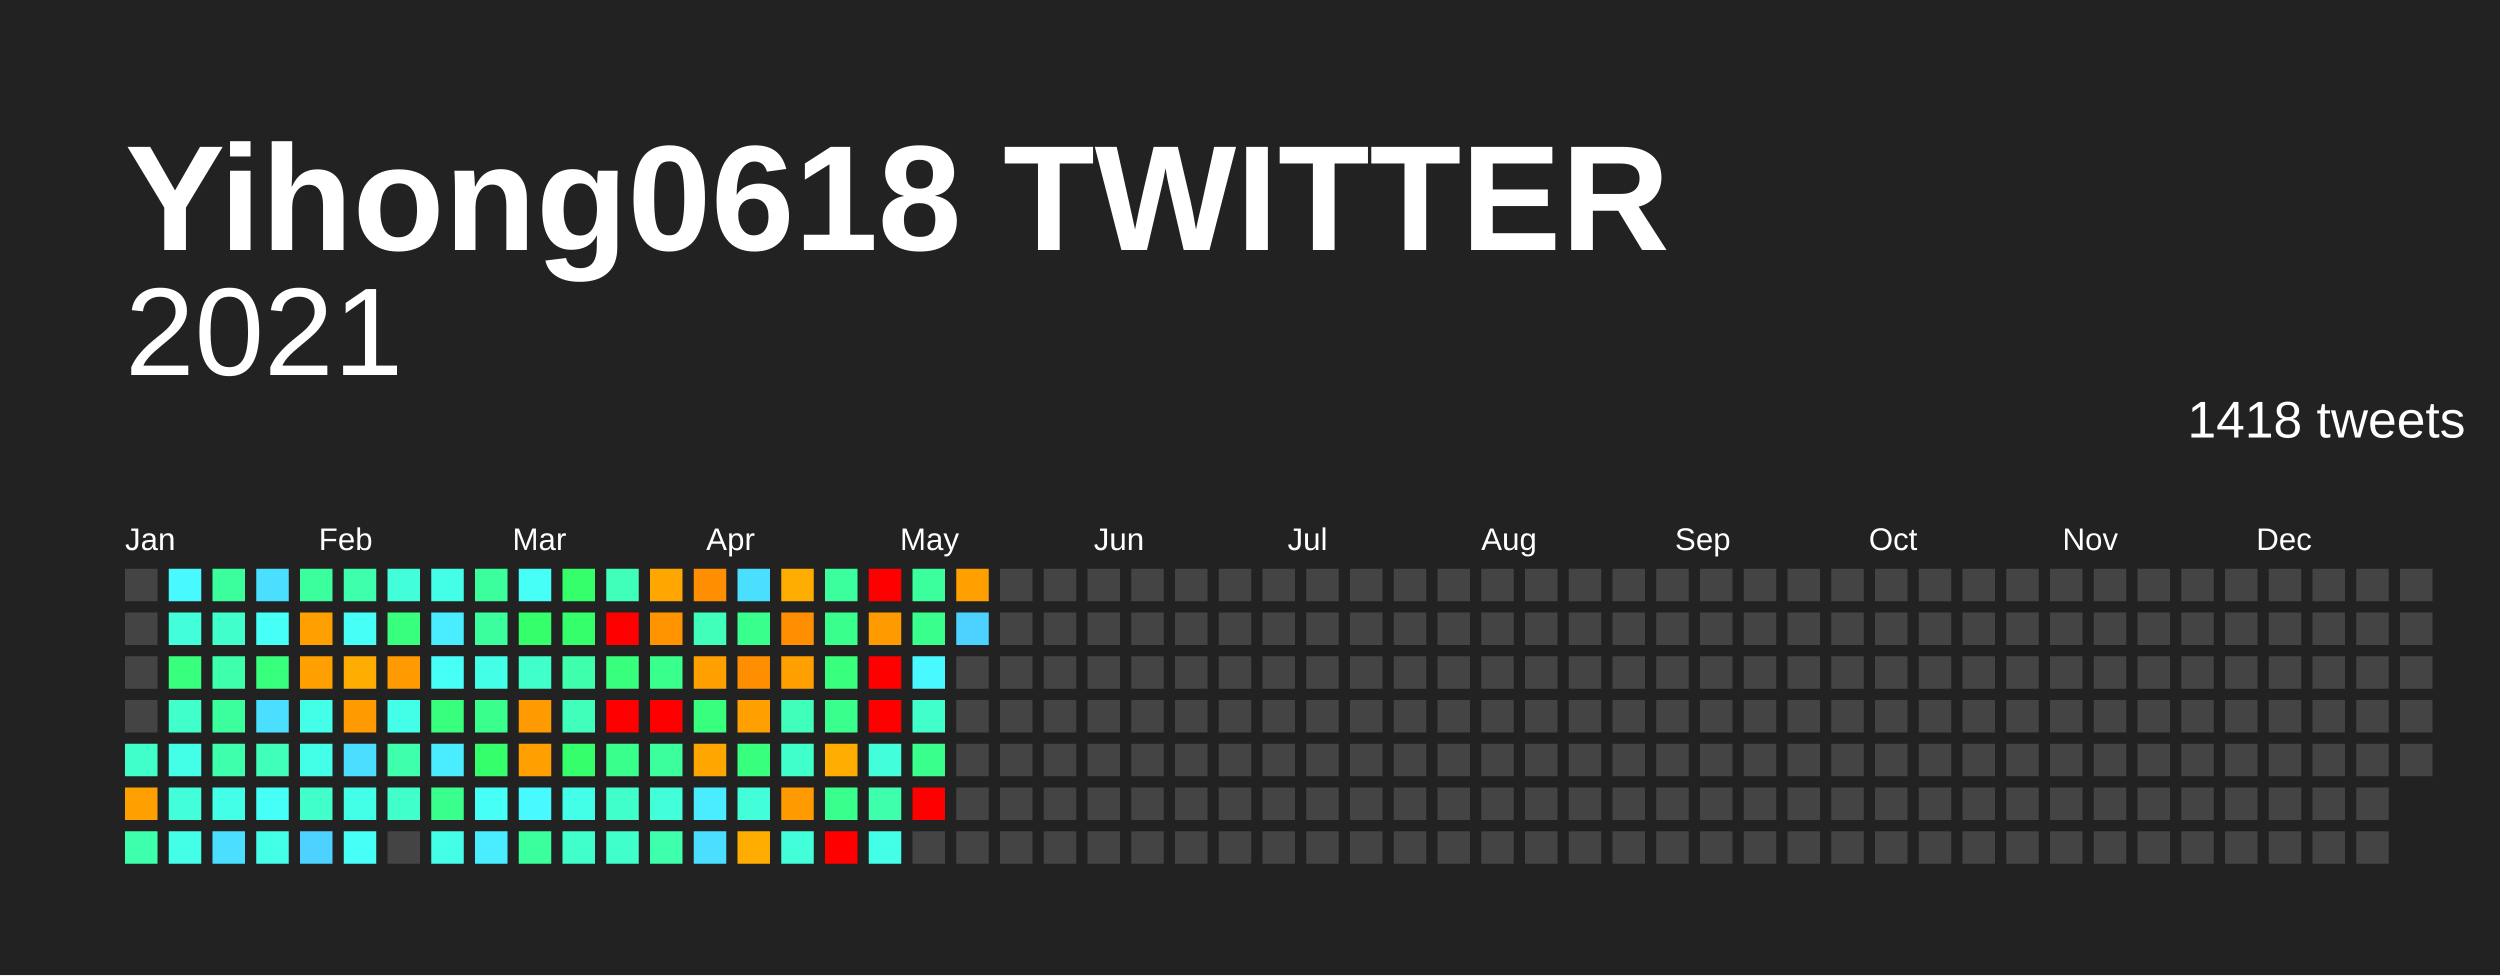
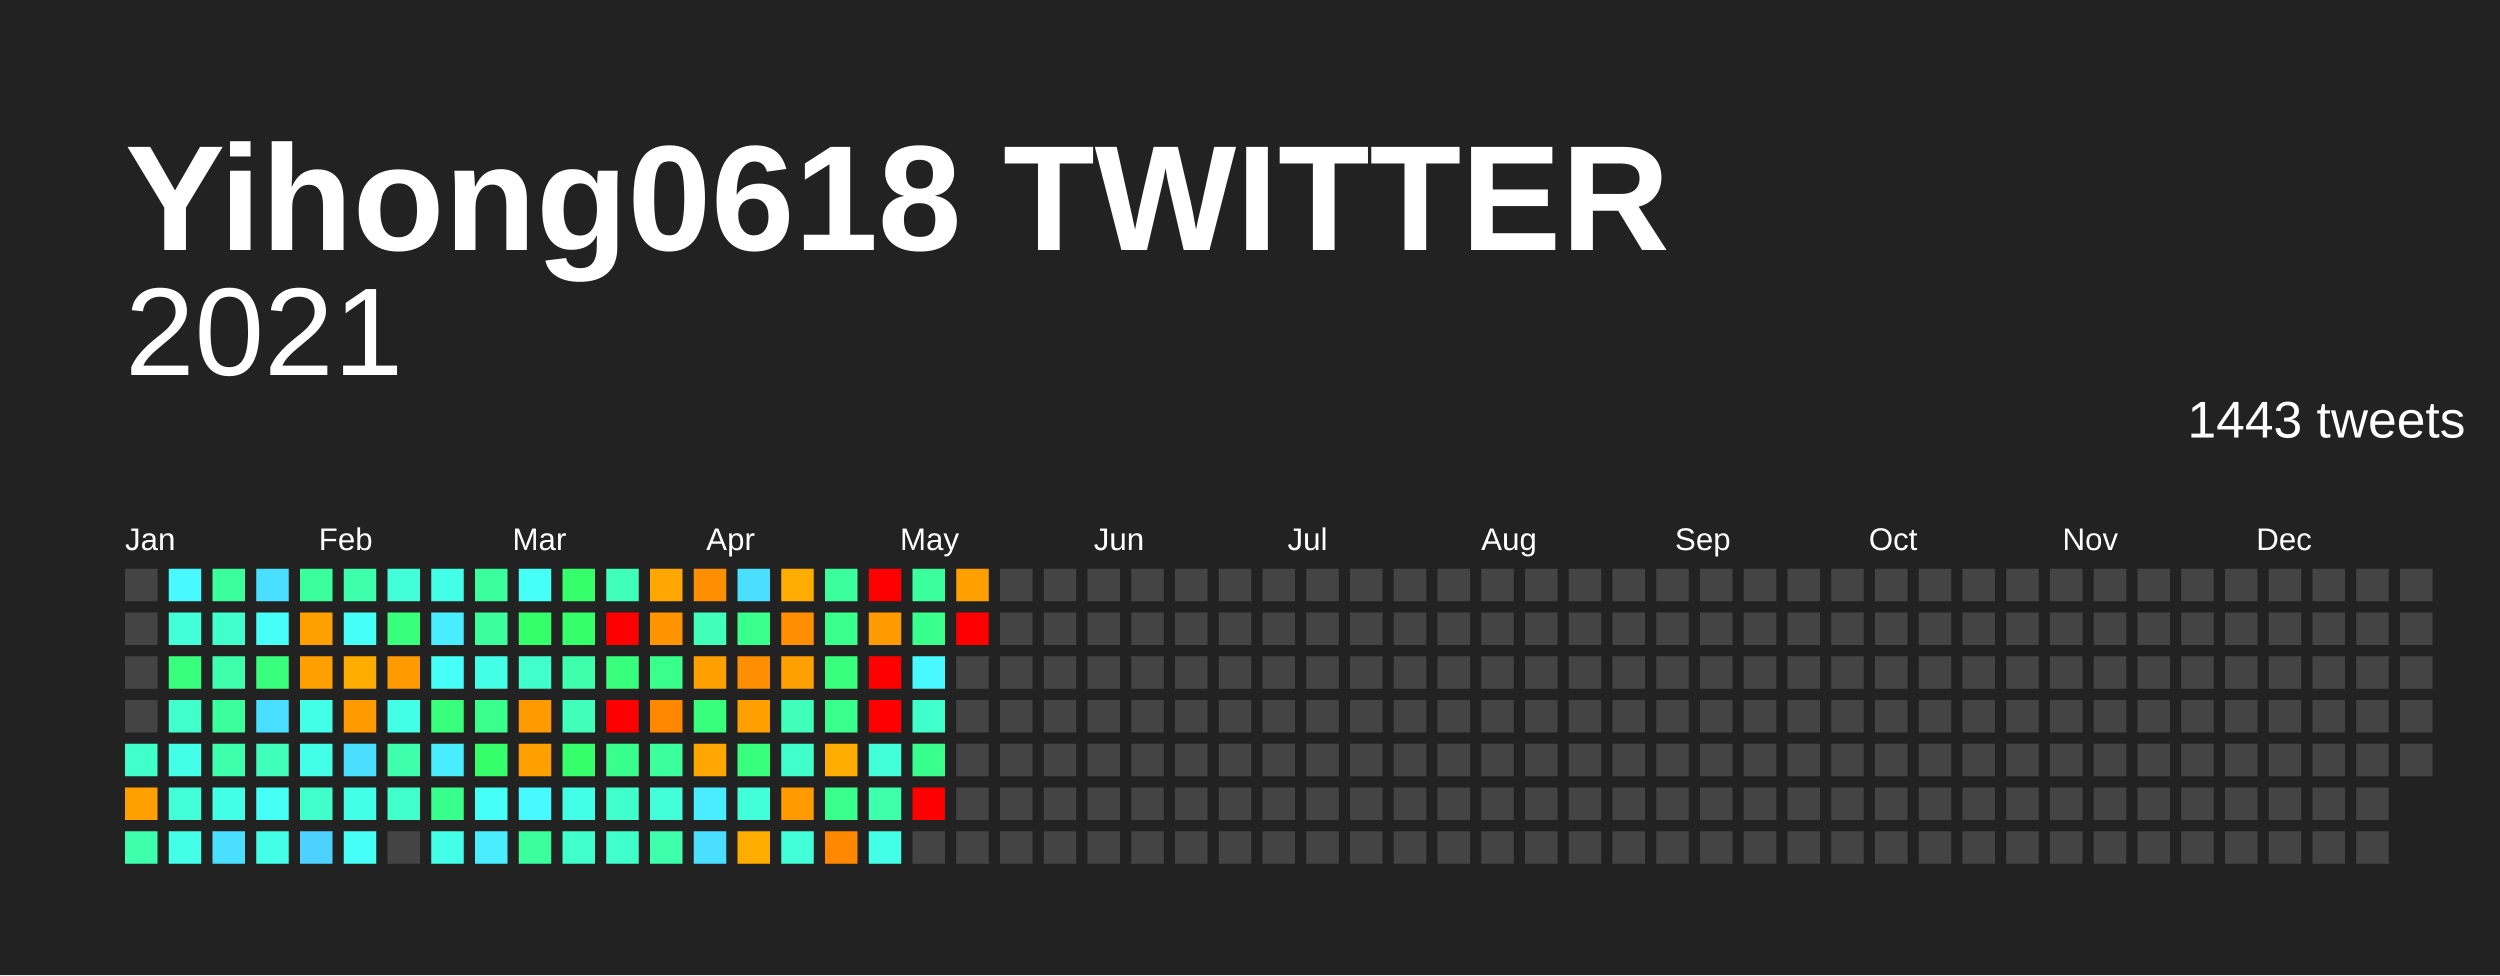
<svg xmlns="http://www.w3.org/2000/svg" baseProfile="full" height="78mm" version="1.1" viewBox="0,0,200,78" width="200mm">
  <defs />
  <rect fill="#222222" height="78" width="200" x="0" y="0" />
  <text fill="#FFFFFF" style="font-size:12px; font-family:Arial; font-weight:bold;" x="10" y="20">Yihong0618 TWITTER</text>
  <text alignment-baseline="hanging" fill="#FFFFFF" style="font-size:10.0px; font-family:Arial;" x="10" y="30">2021</text>
-   <text alignment-baseline="hanging" fill="#FFFFFF" style="font-size:4.125px; font-family:Arial;" x="175" y="35">1418 tweets</text>
+   <text alignment-baseline="hanging" fill="#FFFFFF" style="font-size:4.125px; font-family:Arial;" x="175" y="35">1443 tweets</text>
  <text fill="#FFFFFF" style="font-size:2.5px; font-family:Arial" x="10.0" y="44">Jan</text>
  <text fill="#FFFFFF" style="font-size:2.5px; font-family:Arial" x="25.5" y="44">Feb</text>
  <text fill="#FFFFFF" style="font-size:2.5px; font-family:Arial" x="41.0" y="44">Mar</text>
  <text fill="#FFFFFF" style="font-size:2.5px; font-family:Arial" x="56.5" y="44">Apr</text>
  <text fill="#FFFFFF" style="font-size:2.5px; font-family:Arial" x="72.0" y="44">May</text>
  <text fill="#FFFFFF" style="font-size:2.5px; font-family:Arial" x="87.5" y="44">Jun</text>
  <text fill="#FFFFFF" style="font-size:2.5px; font-family:Arial" x="103.0" y="44">Jul</text>
  <text fill="#FFFFFF" style="font-size:2.5px; font-family:Arial" x="118.5" y="44">Aug</text>
  <text fill="#FFFFFF" style="font-size:2.5px; font-family:Arial" x="134.0" y="44">Sep</text>
  <text fill="#FFFFFF" style="font-size:2.5px; font-family:Arial" x="149.5" y="44">Oct</text>
  <text fill="#FFFFFF" style="font-size:2.5px; font-family:Arial" x="165.0" y="44">Nov</text>
  <text fill="#FFFFFF" style="font-size:2.5px; font-family:Arial" x="180.5" y="44">Dec</text>
  <rect fill="#444444" height="2.6" width="2.6" x="10.0" y="45.5" />
  <rect fill="#444444" height="2.6" width="2.6" x="10.0" y="49.0" />
  <rect fill="#444444" height="2.6" width="2.6" x="10.0" y="52.5" />
  <rect fill="#444444" height="2.6" width="2.6" x="10.0" y="56.0" />
  <rect fill="#40ffca" height="2.6" width="2.6" x="10.0" y="59.5" />
  <rect fill="#ffa000" height="2.6" width="2.6" x="10.0" y="63.0" />
  <rect fill="#3dffac" height="2.6" width="2.6" x="10.0" y="66.5" />
  <rect fill="#48faff" height="2.6" width="2.6" x="13.5" y="45.5" />
  <rect fill="#42ffd9" height="2.6" width="2.6" x="13.5" y="49.0" />
  <rect fill="#38ff7c" height="2.6" width="2.6" x="13.5" y="52.5" />
  <rect fill="#40ffca" height="2.6" width="2.6" x="13.5" y="56.0" />
  <rect fill="#44ffe8" height="2.6" width="2.6" x="13.5" y="59.5" />
  <rect fill="#42ffd9" height="2.6" width="2.6" x="13.5" y="63.0" />
  <rect fill="#44ffe8" height="2.6" width="2.6" x="13.5" y="66.5" />
  <rect fill="#3bff9c" height="2.6" width="2.6" x="17.0" y="45.5" />
  <rect fill="#40ffca" height="2.6" width="2.6" x="17.0" y="49.0" />
  <rect fill="#3dffac" height="2.6" width="2.6" x="17.0" y="52.5" />
  <rect fill="#3bff9c" height="2.6" width="2.6" x="17.0" y="56.0" />
  <rect fill="#3dffac" height="2.6" width="2.6" x="17.0" y="59.5" />
  <rect fill="#44ffe8" height="2.6" width="2.6" x="17.0" y="63.0" />
  <rect fill="#4bdfff" height="2.6" width="2.6" x="17.0" y="66.5" />
  <rect fill="#4bdfff" height="2.6" width="2.6" x="20.5" y="45.5" />
  <rect fill="#46fff6" height="2.6" width="2.6" x="20.5" y="49.0" />
  <rect fill="#38ff7c" height="2.6" width="2.6" x="20.5" y="52.5" />
  <rect fill="#4bdfff" height="2.6" width="2.6" x="20.5" y="56.0" />
  <rect fill="#3fffbb" height="2.6" width="2.6" x="20.5" y="59.5" />
  <rect fill="#46fff6" height="2.6" width="2.6" x="20.5" y="63.0" />
  <rect fill="#44ffe8" height="2.6" width="2.6" x="20.5" y="66.5" />
  <rect fill="#3bff9c" height="2.6" width="2.6" x="24.0" y="45.5" />
  <rect fill="#ffa000" height="2.6" width="2.6" x="24.0" y="49.0" />
  <rect fill="#ffa000" height="2.6" width="2.6" x="24.0" y="52.5" />
  <rect fill="#44ffe8" height="2.6" width="2.6" x="24.0" y="56.0" />
  <rect fill="#44ffe8" height="2.6" width="2.6" x="24.0" y="59.5" />
  <rect fill="#40ffca" height="2.6" width="2.6" x="24.0" y="63.0" />
  <rect fill="#4dd2ff" height="2.6" width="2.6" x="24.0" y="66.5" />
  <rect fill="#3dffac" height="2.6" width="2.6" x="27.5" y="45.5" />
  <rect fill="#46fff6" height="2.6" width="2.6" x="27.5" y="49.0" />
  <rect fill="#ffac00" height="2.6" width="2.6" x="27.5" y="52.5" />
  <rect fill="#ff9a00" height="2.6" width="2.6" x="27.5" y="56.0" />
  <rect fill="#4bdfff" height="2.6" width="2.6" x="27.5" y="59.5" />
  <rect fill="#44ffe8" height="2.6" width="2.6" x="27.5" y="63.0" />
  <rect fill="#46fff6" height="2.6" width="2.6" x="27.5" y="66.5" />
  <rect fill="#42ffd9" height="2.6" width="2.6" x="31.0" y="45.5" />
  <rect fill="#38ff7c" height="2.6" width="2.6" x="31.0" y="49.0" />
  <rect fill="#ff9a00" height="2.6" width="2.6" x="31.0" y="52.5" />
  <rect fill="#44ffe8" height="2.6" width="2.6" x="31.0" y="56.0" />
  <rect fill="#3dffac" height="2.6" width="2.6" x="31.0" y="59.5" />
  <rect fill="#40ffca" height="2.6" width="2.6" x="31.0" y="63.0" />
  <rect fill="#444444" height="2.6" width="2.6" x="31.0" y="66.5" />
  <rect fill="#44ffe8" height="2.6" width="2.6" x="34.5" y="45.5" />
  <rect fill="#49edff" height="2.6" width="2.6" x="34.5" y="49.0" />
  <rect fill="#46fff6" height="2.6" width="2.6" x="34.5" y="52.5" />
  <rect fill="#38ff7c" height="2.6" width="2.6" x="34.5" y="56.0" />
  <rect fill="#49edff" height="2.6" width="2.6" x="34.5" y="59.5" />
  <rect fill="#39ff8c" height="2.6" width="2.6" x="34.5" y="63.0" />
  <rect fill="#44ffe8" height="2.6" width="2.6" x="34.5" y="66.5" />
  <rect fill="#3bff9c" height="2.6" width="2.6" x="38.0" y="45.5" />
  <rect fill="#3bff9c" height="2.6" width="2.6" x="38.0" y="49.0" />
  <rect fill="#44ffe8" height="2.6" width="2.6" x="38.0" y="52.5" />
  <rect fill="#39ff8c" height="2.6" width="2.6" x="38.0" y="56.0" />
  <rect fill="#36ff6c" height="2.6" width="2.6" x="38.0" y="59.5" />
  <rect fill="#46fff6" height="2.6" width="2.6" x="38.0" y="63.0" />
  <rect fill="#49edff" height="2.6" width="2.6" x="38.0" y="66.5" />
  <rect fill="#46fff6" height="2.6" width="2.6" x="41.5" y="45.5" />
  <rect fill="#36ff6c" height="2.6" width="2.6" x="41.5" y="49.0" />
  <rect fill="#40ffca" height="2.6" width="2.6" x="41.5" y="52.5" />
  <rect fill="#ff9a00" height="2.6" width="2.6" x="41.5" y="56.0" />
  <rect fill="#ffa000" height="2.6" width="2.6" x="41.5" y="59.5" />
  <rect fill="#48faff" height="2.6" width="2.6" x="41.5" y="63.0" />
  <rect fill="#3bff9c" height="2.6" width="2.6" x="41.5" y="66.5" />
  <rect fill="#36ff6c" height="2.6" width="2.6" x="45.0" y="45.5" />
  <rect fill="#36ff6c" height="2.6" width="2.6" x="45.0" y="49.0" />
  <rect fill="#3dffac" height="2.6" width="2.6" x="45.0" y="52.5" />
  <rect fill="#3fffbb" height="2.6" width="2.6" x="45.0" y="56.0" />
  <rect fill="#36ff6c" height="2.6" width="2.6" x="45.0" y="59.5" />
  <rect fill="#44ffe8" height="2.6" width="2.6" x="45.0" y="63.0" />
  <rect fill="#40ffca" height="2.6" width="2.6" x="45.0" y="66.5" />
  <rect fill="#3fffbb" height="2.6" width="2.6" x="48.5" y="45.5" />
  <rect fill="red" height="2.6" width="2.6" x="48.5" y="49.0" />
  <rect fill="#38ff7c" height="2.6" width="2.6" x="48.5" y="52.5" />
  <rect fill="red" height="2.6" width="2.6" x="48.5" y="56.0" />
  <rect fill="#39ff8c" height="2.6" width="2.6" x="48.5" y="59.5" />
  <rect fill="#40ffca" height="2.6" width="2.6" x="48.5" y="63.0" />
  <rect fill="#40ffca" height="2.6" width="2.6" x="48.5" y="66.5" />
  <rect fill="#ffa600" height="2.6" width="2.6" x="52.0" y="45.5" />
  <rect fill="#ff9400" height="2.6" width="2.6" x="52.0" y="49.0" />
  <rect fill="#39ff8c" height="2.6" width="2.6" x="52.0" y="52.5" />
-   <rect fill="red" height="2.6" width="2.6" x="52.0" y="56.0" />
+   <rect fill="#ff8800" height="2.6" width="2.6" x="52.0" y="56.0" />
  <rect fill="#3bff9c" height="2.6" width="2.6" x="52.0" y="59.5" />
  <rect fill="#42ffd9" height="2.6" width="2.6" x="52.0" y="63.0" />
  <rect fill="#3dffac" height="2.6" width="2.6" x="52.0" y="66.5" />
  <rect fill="#ff8e00" height="2.6" width="2.6" x="55.5" y="45.5" />
  <rect fill="#3fffbb" height="2.6" width="2.6" x="55.5" y="49.0" />
  <rect fill="#ffa000" height="2.6" width="2.6" x="55.5" y="52.5" />
  <rect fill="#38ff7c" height="2.6" width="2.6" x="55.5" y="56.0" />
  <rect fill="#ffa600" height="2.6" width="2.6" x="55.5" y="59.5" />
  <rect fill="#49edff" height="2.6" width="2.6" x="55.5" y="63.0" />
  <rect fill="#4bdfff" height="2.6" width="2.6" x="55.5" y="66.5" />
  <rect fill="#4bdfff" height="2.6" width="2.6" x="59.0" y="45.5" />
  <rect fill="#39ff8c" height="2.6" width="2.6" x="59.0" y="49.0" />
  <rect fill="#ff8e00" height="2.6" width="2.6" x="59.0" y="52.5" />
  <rect fill="#ffa000" height="2.6" width="2.6" x="59.0" y="56.0" />
  <rect fill="#38ff7c" height="2.6" width="2.6" x="59.0" y="59.5" />
  <rect fill="#42ffd9" height="2.6" width="2.6" x="59.0" y="63.0" />
  <rect fill="#ffac00" height="2.6" width="2.6" x="59.0" y="66.5" />
  <rect fill="#ffac00" height="2.6" width="2.6" x="62.5" y="45.5" />
  <rect fill="#ff8e00" height="2.6" width="2.6" x="62.5" y="49.0" />
  <rect fill="#ffa000" height="2.6" width="2.6" x="62.5" y="52.5" />
  <rect fill="#3fffbb" height="2.6" width="2.6" x="62.5" y="56.0" />
  <rect fill="#40ffca" height="2.6" width="2.6" x="62.5" y="59.5" />
  <rect fill="#ff9a00" height="2.6" width="2.6" x="62.5" y="63.0" />
  <rect fill="#42ffd9" height="2.6" width="2.6" x="62.5" y="66.5" />
  <rect fill="#3bff9c" height="2.6" width="2.6" x="66.0" y="45.5" />
  <rect fill="#39ff8c" height="2.6" width="2.6" x="66.0" y="49.0" />
  <rect fill="#38ff7c" height="2.6" width="2.6" x="66.0" y="52.5" />
  <rect fill="#39ff8c" height="2.6" width="2.6" x="66.0" y="56.0" />
  <rect fill="#ffac00" height="2.6" width="2.6" x="66.0" y="59.5" />
  <rect fill="#39ff8c" height="2.6" width="2.6" x="66.0" y="63.0" />
-   <rect fill="red" height="2.6" width="2.6" x="66.0" y="66.5" />
+   <rect fill="#ff8800" height="2.6" width="2.6" x="66.0" y="66.5" />
  <rect fill="red" height="2.6" width="2.6" x="69.5" y="45.5" />
  <rect fill="#ff9a00" height="2.6" width="2.6" x="69.5" y="49.0" />
  <rect fill="red" height="2.6" width="2.6" x="69.5" y="52.5" />
  <rect fill="red" height="2.6" width="2.6" x="69.5" y="56.0" />
  <rect fill="#42ffd9" height="2.6" width="2.6" x="69.5" y="59.5" />
  <rect fill="#3dffac" height="2.6" width="2.6" x="69.5" y="63.0" />
  <rect fill="#44ffe8" height="2.6" width="2.6" x="69.5" y="66.5" />
  <rect fill="#3bff9c" height="2.6" width="2.6" x="73.0" y="45.5" />
  <rect fill="#39ff8c" height="2.6" width="2.6" x="73.0" y="49.0" />
  <rect fill="#48faff" height="2.6" width="2.6" x="73.0" y="52.5" />
  <rect fill="#40ffca" height="2.6" width="2.6" x="73.0" y="56.0" />
  <rect fill="#39ff8c" height="2.6" width="2.6" x="73.0" y="59.5" />
  <rect fill="red" height="2.6" width="2.6" x="73.0" y="63.0" />
  <rect fill="#444444" height="2.6" width="2.6" x="73.0" y="66.5" />
  <rect fill="#ffa000" height="2.6" width="2.6" x="76.5" y="45.5" />
-   <rect fill="#4dd2ff" height="2.6" width="2.6" x="76.5" y="49.0" />
+   <rect fill="red" height="2.6" width="2.6" x="76.5" y="49.0" />
  <rect fill="#444444" height="2.6" width="2.6" x="76.5" y="52.5" />
  <rect fill="#444444" height="2.6" width="2.6" x="76.5" y="56.0" />
  <rect fill="#444444" height="2.6" width="2.6" x="76.5" y="59.5" />
  <rect fill="#444444" height="2.6" width="2.6" x="76.5" y="63.0" />
  <rect fill="#444444" height="2.6" width="2.6" x="76.5" y="66.5" />
  <rect fill="#444444" height="2.6" width="2.6" x="80.0" y="45.5" />
  <rect fill="#444444" height="2.6" width="2.6" x="80.0" y="49.0" />
  <rect fill="#444444" height="2.6" width="2.6" x="80.0" y="52.5" />
  <rect fill="#444444" height="2.6" width="2.6" x="80.0" y="56.0" />
  <rect fill="#444444" height="2.6" width="2.6" x="80.0" y="59.5" />
  <rect fill="#444444" height="2.6" width="2.6" x="80.0" y="63.0" />
  <rect fill="#444444" height="2.6" width="2.6" x="80.0" y="66.5" />
  <rect fill="#444444" height="2.6" width="2.6" x="83.5" y="45.5" />
  <rect fill="#444444" height="2.6" width="2.6" x="83.5" y="49.0" />
  <rect fill="#444444" height="2.6" width="2.6" x="83.5" y="52.5" />
  <rect fill="#444444" height="2.6" width="2.6" x="83.5" y="56.0" />
  <rect fill="#444444" height="2.6" width="2.6" x="83.5" y="59.5" />
  <rect fill="#444444" height="2.6" width="2.6" x="83.5" y="63.0" />
  <rect fill="#444444" height="2.6" width="2.6" x="83.5" y="66.5" />
  <rect fill="#444444" height="2.6" width="2.6" x="87.0" y="45.5" />
  <rect fill="#444444" height="2.6" width="2.6" x="87.0" y="49.0" />
  <rect fill="#444444" height="2.6" width="2.6" x="87.0" y="52.5" />
  <rect fill="#444444" height="2.6" width="2.6" x="87.0" y="56.0" />
  <rect fill="#444444" height="2.6" width="2.6" x="87.0" y="59.5" />
  <rect fill="#444444" height="2.6" width="2.6" x="87.0" y="63.0" />
  <rect fill="#444444" height="2.6" width="2.6" x="87.0" y="66.5" />
  <rect fill="#444444" height="2.6" width="2.6" x="90.5" y="45.5" />
  <rect fill="#444444" height="2.6" width="2.6" x="90.5" y="49.0" />
  <rect fill="#444444" height="2.6" width="2.6" x="90.5" y="52.5" />
  <rect fill="#444444" height="2.6" width="2.6" x="90.5" y="56.0" />
  <rect fill="#444444" height="2.6" width="2.6" x="90.5" y="59.5" />
  <rect fill="#444444" height="2.6" width="2.6" x="90.5" y="63.0" />
  <rect fill="#444444" height="2.6" width="2.6" x="90.5" y="66.5" />
  <rect fill="#444444" height="2.6" width="2.6" x="94.0" y="45.5" />
  <rect fill="#444444" height="2.6" width="2.6" x="94.0" y="49.0" />
  <rect fill="#444444" height="2.6" width="2.6" x="94.0" y="52.5" />
  <rect fill="#444444" height="2.6" width="2.6" x="94.0" y="56.0" />
  <rect fill="#444444" height="2.6" width="2.6" x="94.0" y="59.5" />
  <rect fill="#444444" height="2.6" width="2.6" x="94.0" y="63.0" />
  <rect fill="#444444" height="2.6" width="2.6" x="94.0" y="66.5" />
  <rect fill="#444444" height="2.6" width="2.6" x="97.5" y="45.5" />
  <rect fill="#444444" height="2.6" width="2.6" x="97.5" y="49.0" />
  <rect fill="#444444" height="2.6" width="2.6" x="97.5" y="52.5" />
  <rect fill="#444444" height="2.6" width="2.6" x="97.5" y="56.0" />
  <rect fill="#444444" height="2.6" width="2.6" x="97.5" y="59.5" />
  <rect fill="#444444" height="2.6" width="2.6" x="97.5" y="63.0" />
  <rect fill="#444444" height="2.6" width="2.6" x="97.5" y="66.5" />
  <rect fill="#444444" height="2.6" width="2.6" x="101.0" y="45.5" />
  <rect fill="#444444" height="2.6" width="2.6" x="101.0" y="49.0" />
  <rect fill="#444444" height="2.6" width="2.6" x="101.0" y="52.5" />
  <rect fill="#444444" height="2.6" width="2.6" x="101.0" y="56.0" />
  <rect fill="#444444" height="2.6" width="2.6" x="101.0" y="59.5" />
  <rect fill="#444444" height="2.6" width="2.6" x="101.0" y="63.0" />
  <rect fill="#444444" height="2.6" width="2.6" x="101.0" y="66.5" />
  <rect fill="#444444" height="2.6" width="2.6" x="104.5" y="45.5" />
  <rect fill="#444444" height="2.6" width="2.6" x="104.5" y="49.0" />
  <rect fill="#444444" height="2.6" width="2.6" x="104.5" y="52.5" />
  <rect fill="#444444" height="2.6" width="2.6" x="104.5" y="56.0" />
  <rect fill="#444444" height="2.6" width="2.6" x="104.5" y="59.5" />
  <rect fill="#444444" height="2.6" width="2.6" x="104.5" y="63.0" />
  <rect fill="#444444" height="2.6" width="2.6" x="104.5" y="66.5" />
  <rect fill="#444444" height="2.6" width="2.6" x="108.0" y="45.5" />
  <rect fill="#444444" height="2.6" width="2.6" x="108.0" y="49.0" />
  <rect fill="#444444" height="2.6" width="2.6" x="108.0" y="52.5" />
  <rect fill="#444444" height="2.6" width="2.6" x="108.0" y="56.0" />
  <rect fill="#444444" height="2.6" width="2.6" x="108.0" y="59.5" />
  <rect fill="#444444" height="2.6" width="2.6" x="108.0" y="63.0" />
  <rect fill="#444444" height="2.6" width="2.6" x="108.0" y="66.5" />
  <rect fill="#444444" height="2.6" width="2.6" x="111.5" y="45.5" />
  <rect fill="#444444" height="2.6" width="2.6" x="111.5" y="49.0" />
  <rect fill="#444444" height="2.6" width="2.6" x="111.5" y="52.5" />
  <rect fill="#444444" height="2.6" width="2.6" x="111.5" y="56.0" />
  <rect fill="#444444" height="2.6" width="2.6" x="111.5" y="59.5" />
  <rect fill="#444444" height="2.6" width="2.6" x="111.5" y="63.0" />
  <rect fill="#444444" height="2.6" width="2.6" x="111.5" y="66.5" />
  <rect fill="#444444" height="2.6" width="2.6" x="115.0" y="45.5" />
  <rect fill="#444444" height="2.6" width="2.6" x="115.0" y="49.0" />
  <rect fill="#444444" height="2.6" width="2.6" x="115.0" y="52.5" />
  <rect fill="#444444" height="2.6" width="2.6" x="115.0" y="56.0" />
  <rect fill="#444444" height="2.6" width="2.6" x="115.0" y="59.5" />
  <rect fill="#444444" height="2.6" width="2.6" x="115.0" y="63.0" />
  <rect fill="#444444" height="2.6" width="2.6" x="115.0" y="66.5" />
  <rect fill="#444444" height="2.6" width="2.6" x="118.5" y="45.5" />
  <rect fill="#444444" height="2.6" width="2.6" x="118.5" y="49.0" />
  <rect fill="#444444" height="2.6" width="2.6" x="118.5" y="52.5" />
  <rect fill="#444444" height="2.6" width="2.6" x="118.5" y="56.0" />
  <rect fill="#444444" height="2.6" width="2.6" x="118.5" y="59.5" />
  <rect fill="#444444" height="2.6" width="2.6" x="118.5" y="63.0" />
  <rect fill="#444444" height="2.6" width="2.6" x="118.5" y="66.5" />
  <rect fill="#444444" height="2.6" width="2.6" x="122.0" y="45.5" />
  <rect fill="#444444" height="2.6" width="2.6" x="122.0" y="49.0" />
  <rect fill="#444444" height="2.6" width="2.6" x="122.0" y="52.5" />
  <rect fill="#444444" height="2.6" width="2.6" x="122.0" y="56.0" />
  <rect fill="#444444" height="2.6" width="2.6" x="122.0" y="59.5" />
  <rect fill="#444444" height="2.6" width="2.6" x="122.0" y="63.0" />
  <rect fill="#444444" height="2.6" width="2.6" x="122.0" y="66.5" />
  <rect fill="#444444" height="2.6" width="2.6" x="125.5" y="45.5" />
  <rect fill="#444444" height="2.6" width="2.6" x="125.5" y="49.0" />
  <rect fill="#444444" height="2.6" width="2.6" x="125.5" y="52.5" />
  <rect fill="#444444" height="2.6" width="2.6" x="125.5" y="56.0" />
  <rect fill="#444444" height="2.6" width="2.6" x="125.5" y="59.5" />
  <rect fill="#444444" height="2.6" width="2.6" x="125.5" y="63.0" />
  <rect fill="#444444" height="2.6" width="2.6" x="125.5" y="66.5" />
  <rect fill="#444444" height="2.6" width="2.6" x="129.0" y="45.5" />
  <rect fill="#444444" height="2.6" width="2.6" x="129.0" y="49.0" />
  <rect fill="#444444" height="2.6" width="2.6" x="129.0" y="52.5" />
  <rect fill="#444444" height="2.6" width="2.6" x="129.0" y="56.0" />
  <rect fill="#444444" height="2.6" width="2.6" x="129.0" y="59.5" />
  <rect fill="#444444" height="2.6" width="2.6" x="129.0" y="63.0" />
  <rect fill="#444444" height="2.6" width="2.6" x="129.0" y="66.5" />
  <rect fill="#444444" height="2.6" width="2.6" x="132.5" y="45.5" />
  <rect fill="#444444" height="2.6" width="2.6" x="132.5" y="49.0" />
  <rect fill="#444444" height="2.6" width="2.6" x="132.5" y="52.5" />
  <rect fill="#444444" height="2.6" width="2.6" x="132.5" y="56.0" />
  <rect fill="#444444" height="2.6" width="2.6" x="132.5" y="59.5" />
  <rect fill="#444444" height="2.6" width="2.6" x="132.5" y="63.0" />
  <rect fill="#444444" height="2.6" width="2.6" x="132.5" y="66.5" />
  <rect fill="#444444" height="2.6" width="2.6" x="136.0" y="45.5" />
  <rect fill="#444444" height="2.6" width="2.6" x="136.0" y="49.0" />
  <rect fill="#444444" height="2.6" width="2.6" x="136.0" y="52.5" />
  <rect fill="#444444" height="2.6" width="2.6" x="136.0" y="56.0" />
  <rect fill="#444444" height="2.6" width="2.6" x="136.0" y="59.5" />
  <rect fill="#444444" height="2.6" width="2.6" x="136.0" y="63.0" />
  <rect fill="#444444" height="2.6" width="2.6" x="136.0" y="66.5" />
  <rect fill="#444444" height="2.6" width="2.6" x="139.5" y="45.5" />
  <rect fill="#444444" height="2.6" width="2.6" x="139.5" y="49.0" />
  <rect fill="#444444" height="2.6" width="2.6" x="139.5" y="52.5" />
  <rect fill="#444444" height="2.6" width="2.6" x="139.5" y="56.0" />
  <rect fill="#444444" height="2.6" width="2.6" x="139.5" y="59.5" />
  <rect fill="#444444" height="2.6" width="2.6" x="139.5" y="63.0" />
  <rect fill="#444444" height="2.6" width="2.6" x="139.5" y="66.5" />
  <rect fill="#444444" height="2.6" width="2.6" x="143.0" y="45.5" />
  <rect fill="#444444" height="2.6" width="2.6" x="143.0" y="49.0" />
  <rect fill="#444444" height="2.6" width="2.6" x="143.0" y="52.5" />
  <rect fill="#444444" height="2.6" width="2.6" x="143.0" y="56.0" />
  <rect fill="#444444" height="2.6" width="2.6" x="143.0" y="59.5" />
  <rect fill="#444444" height="2.6" width="2.6" x="143.0" y="63.0" />
  <rect fill="#444444" height="2.6" width="2.6" x="143.0" y="66.5" />
  <rect fill="#444444" height="2.6" width="2.6" x="146.5" y="45.5" />
  <rect fill="#444444" height="2.6" width="2.6" x="146.5" y="49.0" />
  <rect fill="#444444" height="2.6" width="2.6" x="146.5" y="52.5" />
  <rect fill="#444444" height="2.6" width="2.6" x="146.5" y="56.0" />
  <rect fill="#444444" height="2.6" width="2.6" x="146.5" y="59.5" />
  <rect fill="#444444" height="2.6" width="2.6" x="146.5" y="63.0" />
  <rect fill="#444444" height="2.6" width="2.6" x="146.5" y="66.5" />
  <rect fill="#444444" height="2.6" width="2.6" x="150.0" y="45.5" />
  <rect fill="#444444" height="2.6" width="2.6" x="150.0" y="49.0" />
  <rect fill="#444444" height="2.6" width="2.6" x="150.0" y="52.5" />
  <rect fill="#444444" height="2.6" width="2.6" x="150.0" y="56.0" />
  <rect fill="#444444" height="2.6" width="2.6" x="150.0" y="59.5" />
  <rect fill="#444444" height="2.6" width="2.6" x="150.0" y="63.0" />
  <rect fill="#444444" height="2.6" width="2.6" x="150.0" y="66.5" />
  <rect fill="#444444" height="2.6" width="2.6" x="153.5" y="45.5" />
  <rect fill="#444444" height="2.6" width="2.6" x="153.5" y="49.0" />
  <rect fill="#444444" height="2.6" width="2.6" x="153.5" y="52.5" />
  <rect fill="#444444" height="2.6" width="2.6" x="153.5" y="56.0" />
  <rect fill="#444444" height="2.6" width="2.6" x="153.5" y="59.5" />
  <rect fill="#444444" height="2.6" width="2.6" x="153.5" y="63.0" />
  <rect fill="#444444" height="2.6" width="2.6" x="153.5" y="66.5" />
  <rect fill="#444444" height="2.6" width="2.6" x="157.0" y="45.5" />
  <rect fill="#444444" height="2.6" width="2.6" x="157.0" y="49.0" />
  <rect fill="#444444" height="2.6" width="2.6" x="157.0" y="52.5" />
  <rect fill="#444444" height="2.6" width="2.6" x="157.0" y="56.0" />
  <rect fill="#444444" height="2.6" width="2.6" x="157.0" y="59.5" />
  <rect fill="#444444" height="2.6" width="2.6" x="157.0" y="63.0" />
  <rect fill="#444444" height="2.6" width="2.6" x="157.0" y="66.5" />
  <rect fill="#444444" height="2.6" width="2.6" x="160.5" y="45.5" />
  <rect fill="#444444" height="2.6" width="2.6" x="160.5" y="49.0" />
  <rect fill="#444444" height="2.6" width="2.6" x="160.5" y="52.5" />
  <rect fill="#444444" height="2.6" width="2.6" x="160.5" y="56.0" />
  <rect fill="#444444" height="2.6" width="2.6" x="160.5" y="59.5" />
  <rect fill="#444444" height="2.6" width="2.6" x="160.5" y="63.0" />
  <rect fill="#444444" height="2.6" width="2.6" x="160.5" y="66.5" />
  <rect fill="#444444" height="2.6" width="2.6" x="164.0" y="45.5" />
  <rect fill="#444444" height="2.6" width="2.6" x="164.0" y="49.0" />
  <rect fill="#444444" height="2.6" width="2.6" x="164.0" y="52.5" />
  <rect fill="#444444" height="2.6" width="2.6" x="164.0" y="56.0" />
  <rect fill="#444444" height="2.6" width="2.6" x="164.0" y="59.5" />
  <rect fill="#444444" height="2.6" width="2.6" x="164.0" y="63.0" />
  <rect fill="#444444" height="2.6" width="2.6" x="164.0" y="66.5" />
  <rect fill="#444444" height="2.6" width="2.6" x="167.5" y="45.5" />
  <rect fill="#444444" height="2.6" width="2.6" x="167.5" y="49.0" />
  <rect fill="#444444" height="2.6" width="2.6" x="167.5" y="52.5" />
  <rect fill="#444444" height="2.6" width="2.6" x="167.5" y="56.0" />
  <rect fill="#444444" height="2.6" width="2.6" x="167.5" y="59.5" />
  <rect fill="#444444" height="2.6" width="2.6" x="167.5" y="63.0" />
  <rect fill="#444444" height="2.6" width="2.6" x="167.5" y="66.5" />
  <rect fill="#444444" height="2.6" width="2.6" x="171.0" y="45.5" />
  <rect fill="#444444" height="2.6" width="2.6" x="171.0" y="49.0" />
  <rect fill="#444444" height="2.6" width="2.6" x="171.0" y="52.5" />
  <rect fill="#444444" height="2.6" width="2.6" x="171.0" y="56.0" />
  <rect fill="#444444" height="2.6" width="2.6" x="171.0" y="59.5" />
  <rect fill="#444444" height="2.6" width="2.6" x="171.0" y="63.0" />
  <rect fill="#444444" height="2.6" width="2.6" x="171.0" y="66.5" />
  <rect fill="#444444" height="2.6" width="2.6" x="174.5" y="45.5" />
  <rect fill="#444444" height="2.6" width="2.6" x="174.5" y="49.0" />
  <rect fill="#444444" height="2.6" width="2.6" x="174.5" y="52.5" />
  <rect fill="#444444" height="2.6" width="2.6" x="174.5" y="56.0" />
  <rect fill="#444444" height="2.6" width="2.6" x="174.5" y="59.5" />
  <rect fill="#444444" height="2.6" width="2.6" x="174.5" y="63.0" />
  <rect fill="#444444" height="2.6" width="2.6" x="174.5" y="66.5" />
  <rect fill="#444444" height="2.6" width="2.6" x="178.0" y="45.5" />
  <rect fill="#444444" height="2.6" width="2.6" x="178.0" y="49.0" />
  <rect fill="#444444" height="2.6" width="2.6" x="178.0" y="52.5" />
  <rect fill="#444444" height="2.6" width="2.6" x="178.0" y="56.0" />
  <rect fill="#444444" height="2.6" width="2.6" x="178.0" y="59.5" />
  <rect fill="#444444" height="2.6" width="2.6" x="178.0" y="63.0" />
  <rect fill="#444444" height="2.6" width="2.6" x="178.0" y="66.5" />
  <rect fill="#444444" height="2.6" width="2.6" x="181.5" y="45.5" />
  <rect fill="#444444" height="2.6" width="2.6" x="181.5" y="49.0" />
  <rect fill="#444444" height="2.6" width="2.6" x="181.5" y="52.5" />
  <rect fill="#444444" height="2.6" width="2.6" x="181.5" y="56.0" />
  <rect fill="#444444" height="2.6" width="2.6" x="181.5" y="59.5" />
  <rect fill="#444444" height="2.6" width="2.6" x="181.5" y="63.0" />
  <rect fill="#444444" height="2.6" width="2.6" x="181.5" y="66.5" />
  <rect fill="#444444" height="2.6" width="2.6" x="185.0" y="45.5" />
  <rect fill="#444444" height="2.6" width="2.6" x="185.0" y="49.0" />
  <rect fill="#444444" height="2.6" width="2.6" x="185.0" y="52.5" />
  <rect fill="#444444" height="2.6" width="2.6" x="185.0" y="56.0" />
  <rect fill="#444444" height="2.6" width="2.6" x="185.0" y="59.5" />
  <rect fill="#444444" height="2.6" width="2.6" x="185.0" y="63.0" />
  <rect fill="#444444" height="2.6" width="2.6" x="185.0" y="66.5" />
  <rect fill="#444444" height="2.6" width="2.6" x="188.5" y="45.5" />
  <rect fill="#444444" height="2.6" width="2.6" x="188.5" y="49.0" />
  <rect fill="#444444" height="2.6" width="2.6" x="188.5" y="52.5" />
  <rect fill="#444444" height="2.6" width="2.6" x="188.5" y="56.0" />
  <rect fill="#444444" height="2.6" width="2.6" x="188.5" y="59.5" />
  <rect fill="#444444" height="2.6" width="2.6" x="188.5" y="63.0" />
  <rect fill="#444444" height="2.6" width="2.6" x="188.5" y="66.5" />
  <rect fill="#444444" height="2.6" width="2.6" x="192.0" y="45.5" />
  <rect fill="#444444" height="2.6" width="2.6" x="192.0" y="49.0" />
  <rect fill="#444444" height="2.6" width="2.6" x="192.0" y="52.5" />
  <rect fill="#444444" height="2.6" width="2.6" x="192.0" y="56.0" />
  <rect fill="#444444" height="2.6" width="2.6" x="192.0" y="59.5" />
</svg>
